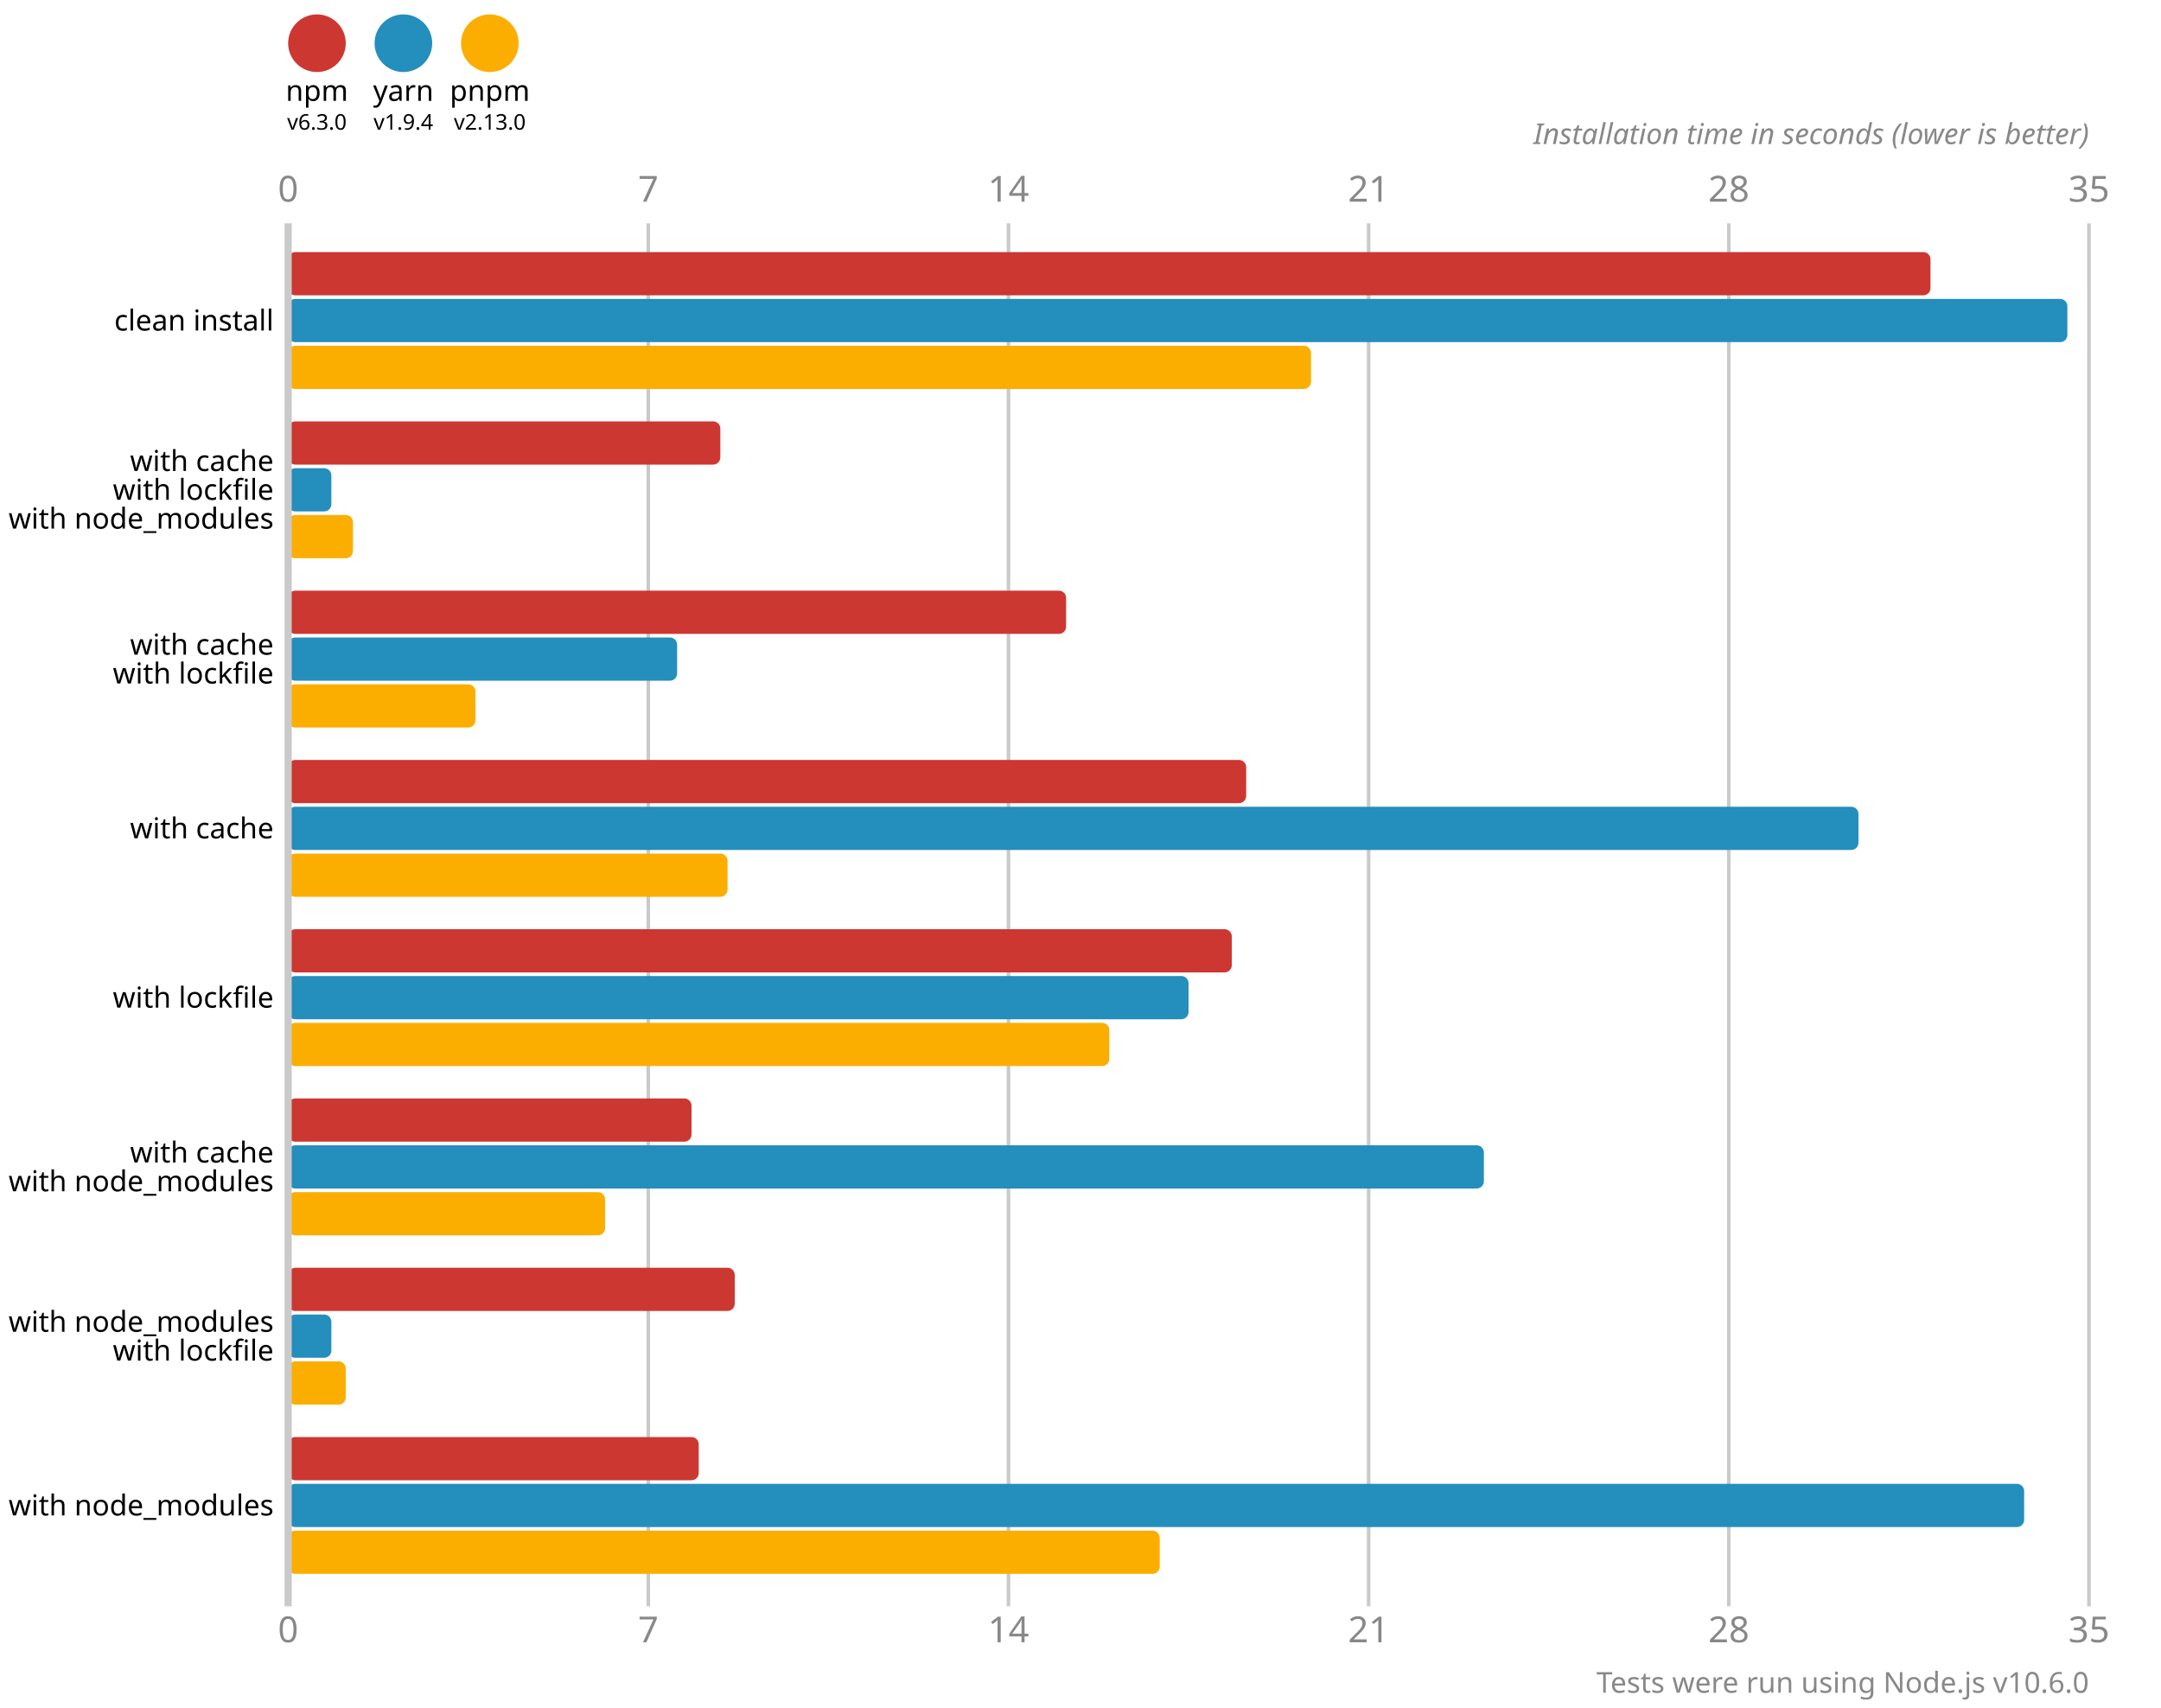
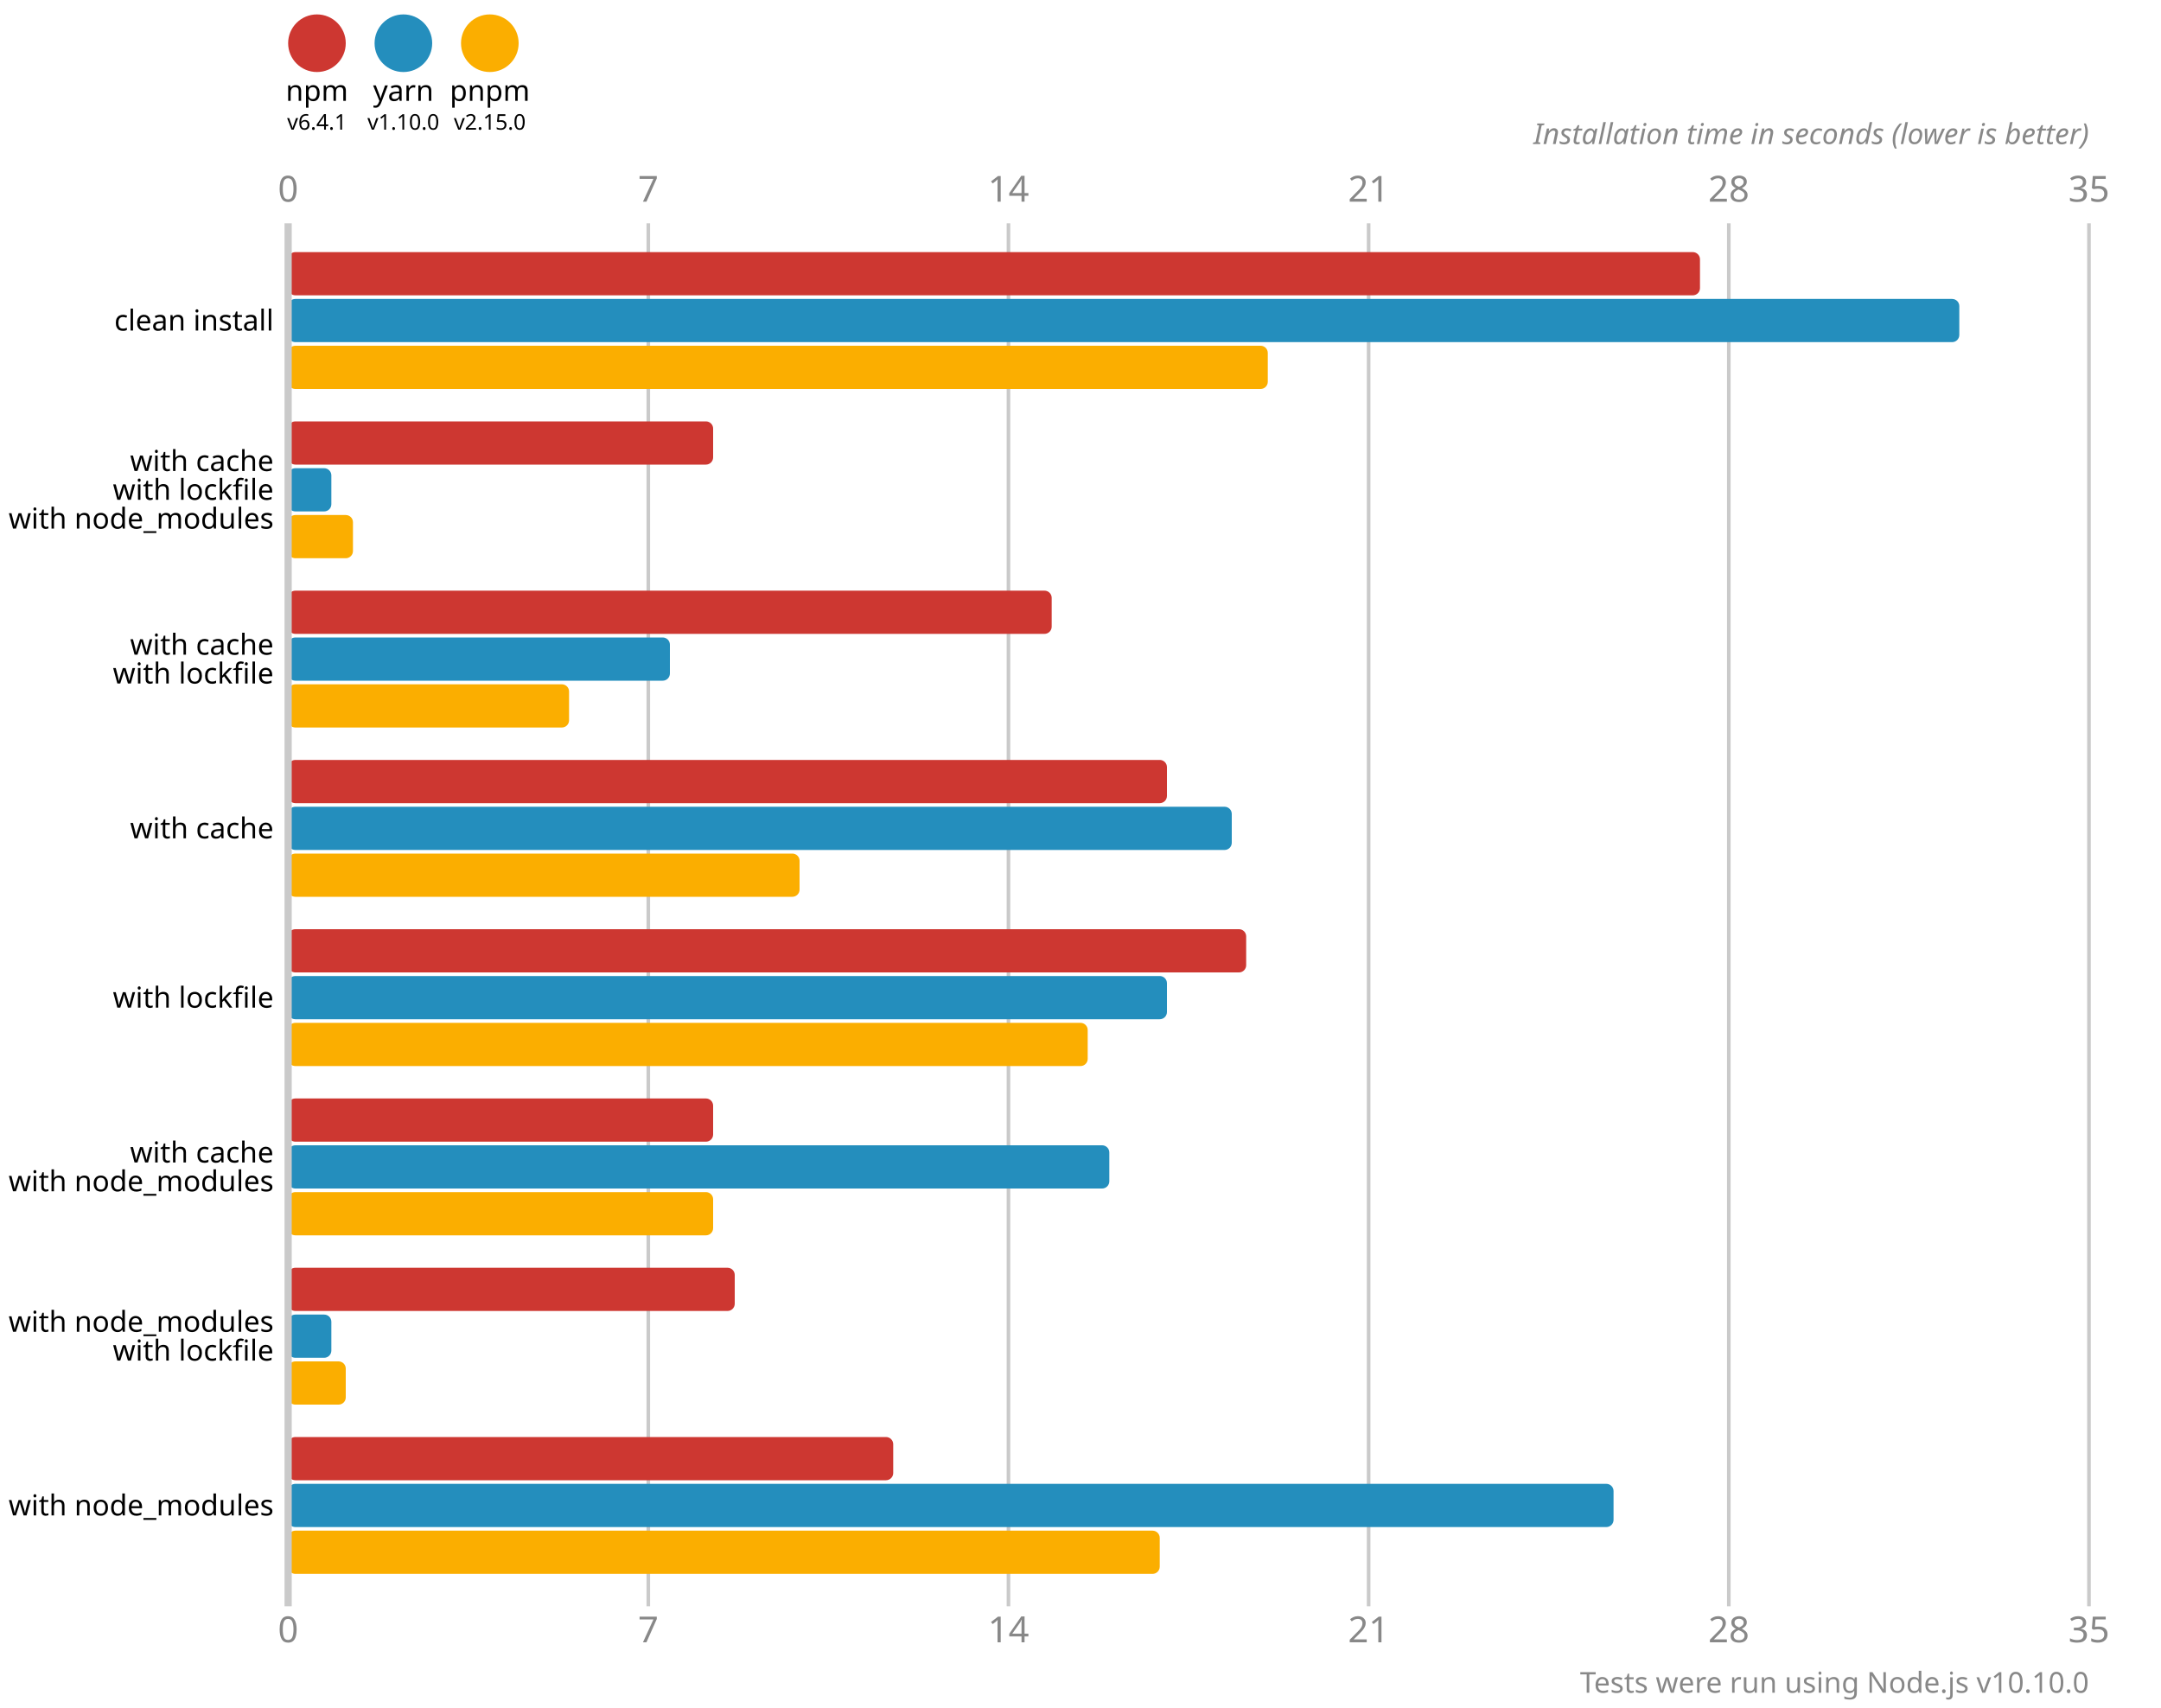
<svg xmlns="http://www.w3.org/2000/svg" version="1.1" viewBox="0 0 300 237">
  <style>
    .font { font-family: sans-serif; }
    .s3 { font-size: 3px; }
    .s4 { font-size: 4px; }
    .s5 { font-size: 5px; }
    .line { stroke: #cacaca; }
    .width { stroke-width: 0.5; }
    .text { fill: #888; }
  </style>
  <circle cx="44" cy="6" r="4" fill="#cd3731" />
  <text x="44" y="14" class="font s4" text-anchor="middle">npm</text>
-   <text x="44" y="18" class="font s3" text-anchor="middle">v6.3.0</text>
+   <text x="44" y="18" class="font s3" text-anchor="middle">v6.4.1</text>
  <circle cx="56" cy="6" r="4" fill="#248ebd" />
  <text x="56" y="14" class="font s4" text-anchor="middle">yarn</text>
-   <text x="56" y="18" class="font s3" text-anchor="middle">v1.9.4</text>
+   <text x="56" y="18" class="font s3" text-anchor="middle">v1.10.0</text>
  <circle cx="68" cy="6" r="4" fill="#fbae00" />
  <text x="68" y="14" class="font s4" text-anchor="middle">pnpm</text>
-   <text x="68" y="18" class="font s3" text-anchor="middle">v2.13.0</text>
+   <text x="68" y="18" class="font s3" text-anchor="middle">v2.15.0</text>
  <text x="40" y="28" class="font s5 text" text-anchor="middle">0</text>
  <text x="40" y="228" class="font s5 text" text-anchor="middle">0</text>
  <line x1="90" y1="31" x2="90" y2="223" class="line width" />
  <text x="90" y="28" class="font s5 text" text-anchor="middle">7</text>
  <text x="90" y="228" class="font s5 text" text-anchor="middle">7</text>
  <line x1="140" y1="31" x2="140" y2="223" class="line width" />
  <text x="140" y="28" class="font s5 text" text-anchor="middle">14</text>
  <text x="140" y="228" class="font s5 text" text-anchor="middle">14</text>
  <line x1="190" y1="31" x2="190" y2="223" class="line width" />
  <text x="190" y="28" class="font s5 text" text-anchor="middle">21</text>
  <text x="190" y="228" class="font s5 text" text-anchor="middle">21</text>
  <line x1="240" y1="31" x2="240" y2="223" class="line width" />
  <text x="240" y="28" class="font s5 text" text-anchor="middle">28</text>
  <text x="240" y="228" class="font s5 text" text-anchor="middle">28</text>
  <line x1="290" y1="31" x2="290" y2="223" class="line width" />
  <text x="290" y="28" class="font s5 text" text-anchor="middle">35</text>
  <text x="290" y="228" class="font s5 text" text-anchor="middle">35</text>
  <text x="290" y="20" class="font s4 text" font-style="italic" text-anchor="end">Installation time in seconds (lower is better)</text>
-   <rect x="40" y="35" width="228" height="6" fill="#cd3731" rx="1" ry="1" />
-   <rect x="40" y="41.5" width="247" height="6" fill="#248ebd" rx="1" ry="1" />
-   <rect x="40" y="48" width="142" height="6" fill="#fbae00" rx="1" ry="1" />
-   <rect x="40" y="58.5" width="60" height="6" fill="#cd3731" rx="1" ry="1" />
+   <rect x="40" y="35" width="196" height="6" fill="#cd3731" rx="1" ry="1" />
+   <rect x="40" y="41.5" width="232" height="6" fill="#248ebd" rx="1" ry="1" />
+   <rect x="40" y="48" width="136" height="6" fill="#fbae00" rx="1" ry="1" />
+   <rect x="40" y="58.5" width="59" height="6" fill="#cd3731" rx="1" ry="1" />
  <rect x="40" y="65" width="6" height="6" fill="#248ebd" rx="1" ry="1" />
  <rect x="40" y="71.5" width="9" height="6" fill="#fbae00" rx="1" ry="1" />
-   <rect x="40" y="82" width="108" height="6" fill="#cd3731" rx="1" ry="1" />
-   <rect x="40" y="88.5" width="54" height="6" fill="#248ebd" rx="1" ry="1" />
-   <rect x="40" y="95" width="26" height="6" fill="#fbae00" rx="1" ry="1" />
-   <rect x="40" y="105.5" width="133" height="6" fill="#cd3731" rx="1" ry="1" />
-   <rect x="40" y="112" width="218" height="6" fill="#248ebd" rx="1" ry="1" />
-   <rect x="40" y="118.5" width="61" height="6" fill="#fbae00" rx="1" ry="1" />
-   <rect x="40" y="129" width="131" height="6" fill="#cd3731" rx="1" ry="1" />
-   <rect x="40" y="135.5" width="125" height="6" fill="#248ebd" rx="1" ry="1" />
-   <rect x="40" y="142" width="114" height="6" fill="#fbae00" rx="1" ry="1" />
-   <rect x="40" y="152.5" width="56" height="6" fill="#cd3731" rx="1" ry="1" />
-   <rect x="40" y="159" width="166" height="6" fill="#248ebd" rx="1" ry="1" />
-   <rect x="40" y="165.5" width="44" height="6" fill="#fbae00" rx="1" ry="1" />
+   <rect x="40" y="82" width="106" height="6" fill="#cd3731" rx="1" ry="1" />
+   <rect x="40" y="88.5" width="53" height="6" fill="#248ebd" rx="1" ry="1" />
+   <rect x="40" y="95" width="39" height="6" fill="#fbae00" rx="1" ry="1" />
+   <rect x="40" y="105.5" width="122" height="6" fill="#cd3731" rx="1" ry="1" />
+   <rect x="40" y="112" width="131" height="6" fill="#248ebd" rx="1" ry="1" />
+   <rect x="40" y="118.5" width="71" height="6" fill="#fbae00" rx="1" ry="1" />
+   <rect x="40" y="129" width="133" height="6" fill="#cd3731" rx="1" ry="1" />
+   <rect x="40" y="135.5" width="122" height="6" fill="#248ebd" rx="1" ry="1" />
+   <rect x="40" y="142" width="111" height="6" fill="#fbae00" rx="1" ry="1" />
+   <rect x="40" y="152.5" width="59" height="6" fill="#cd3731" rx="1" ry="1" />
+   <rect x="40" y="159" width="114" height="6" fill="#248ebd" rx="1" ry="1" />
+   <rect x="40" y="165.5" width="59" height="6" fill="#fbae00" rx="1" ry="1" />
  <rect x="40" y="176" width="62" height="6" fill="#cd3731" rx="1" ry="1" />
  <rect x="40" y="182.5" width="6" height="6" fill="#248ebd" rx="1" ry="1" />
  <rect x="40" y="189" width="8" height="6" fill="#fbae00" rx="1" ry="1" />
-   <rect x="40" y="199.5" width="57" height="6" fill="#cd3731" rx="1" ry="1" />
-   <rect x="40" y="206" width="241" height="6" fill="#248ebd" rx="1" ry="1" />
+   <rect x="40" y="199.5" width="84" height="6" fill="#cd3731" rx="1" ry="1" />
+   <rect x="40" y="206" width="184" height="6" fill="#248ebd" rx="1" ry="1" />
  <rect x="40" y="212.5" width="121" height="6" fill="#fbae00" rx="1" ry="1" />
  <line x1="40" y1="31" x2="40" y2="223" class="line" />
  <text x="38" y="44.5" class="font s4" dominant-baseline="middle" text-anchor="end">clean install</text>
  <text x="38" y="64" class="font s4" dominant-baseline="middle" text-anchor="end">with cache</text>
  <text x="38" y="68" class="font s4" dominant-baseline="middle" text-anchor="end">with lockfile</text>
  <text x="38" y="72" class="font s4" dominant-baseline="middle" text-anchor="end">with node_modules</text>
  <text x="38" y="89.5" class="font s4" dominant-baseline="middle" text-anchor="end">with cache</text>
  <text x="38" y="93.5" class="font s4" dominant-baseline="middle" text-anchor="end">with lockfile</text>
  <text x="38" y="115" class="font s4" dominant-baseline="middle" text-anchor="end">with cache</text>
  <text x="38" y="138.5" class="font s4" dominant-baseline="middle" text-anchor="end">with lockfile</text>
  <text x="38" y="160" class="font s4" dominant-baseline="middle" text-anchor="end">with cache</text>
  <text x="38" y="164" class="font s4" dominant-baseline="middle" text-anchor="end">with node_modules</text>
  <text x="38" y="183.5" class="font s4" dominant-baseline="middle" text-anchor="end">with node_modules</text>
  <text x="38" y="187.5" class="font s4" dominant-baseline="middle" text-anchor="end">with lockfile</text>
  <text x="38" y="209" class="font s4" dominant-baseline="middle" text-anchor="end">with node_modules</text>
-   <text x="290" y="235" class="font s4 text" text-anchor="end">Tests were run using Node.js v10.6.0</text>
+   <text x="290" y="235" class="font s4 text" text-anchor="end">Tests were run using Node.js v10.10.0</text>
</svg>
